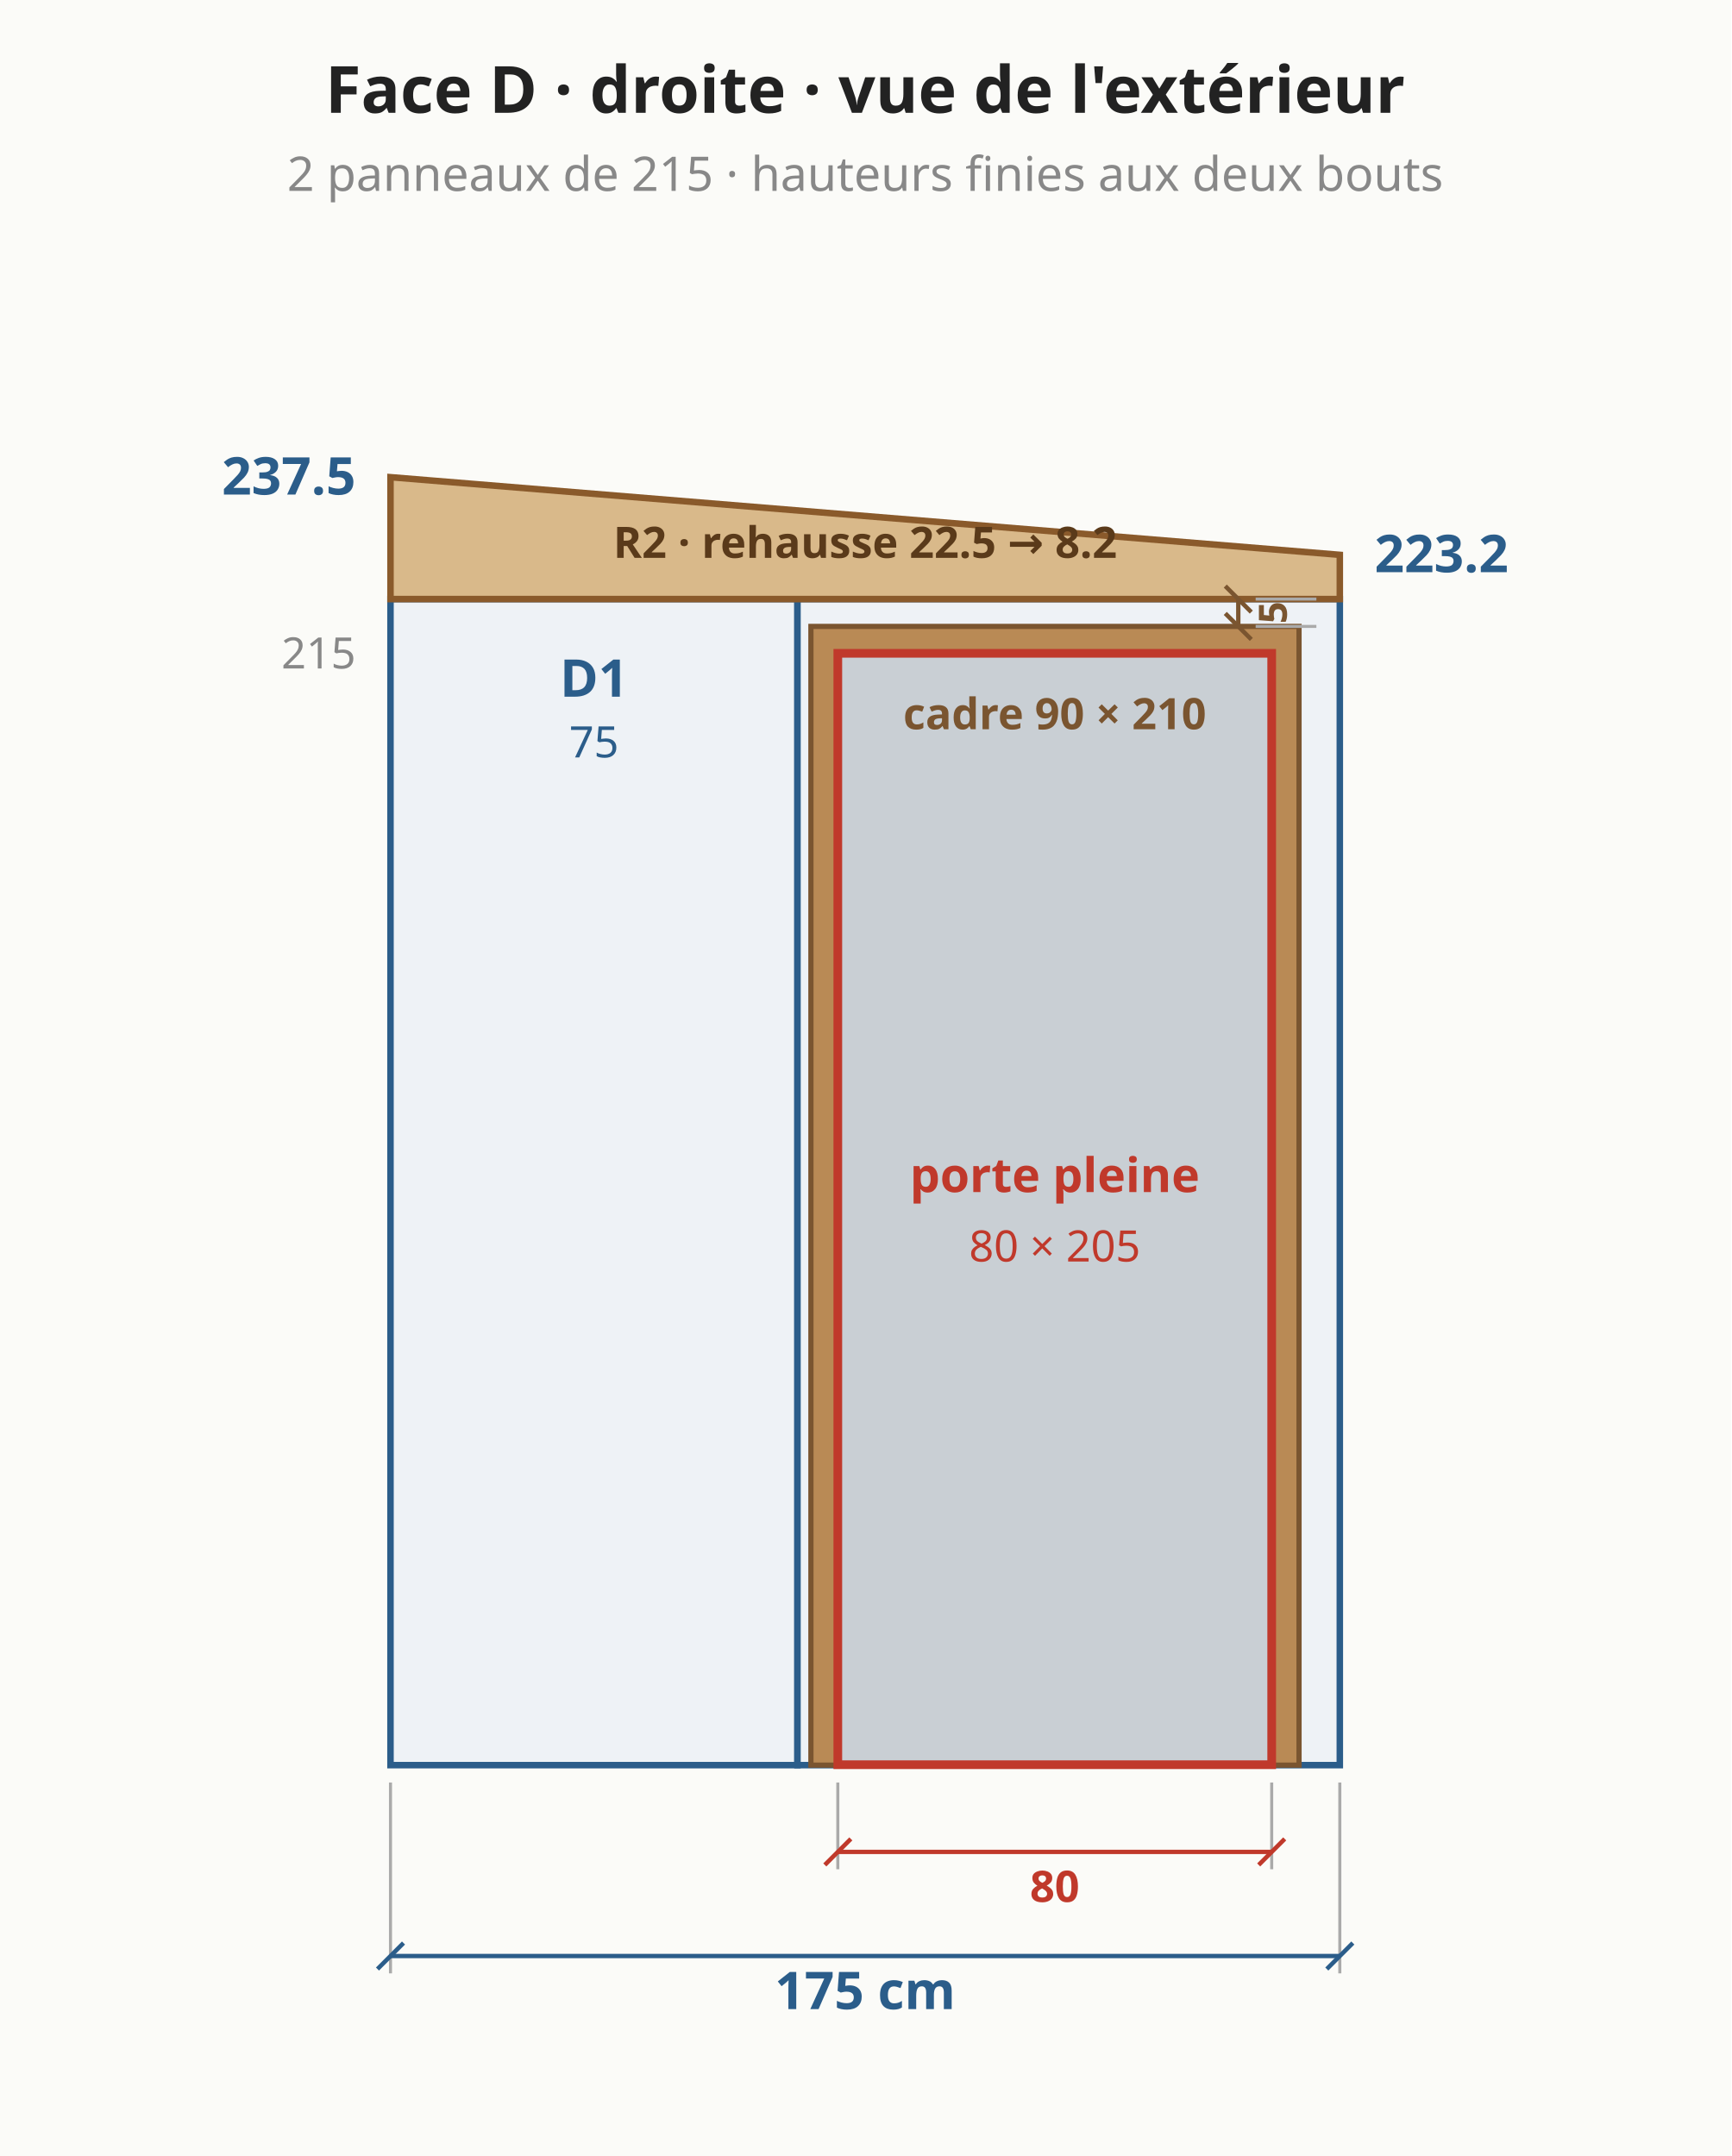
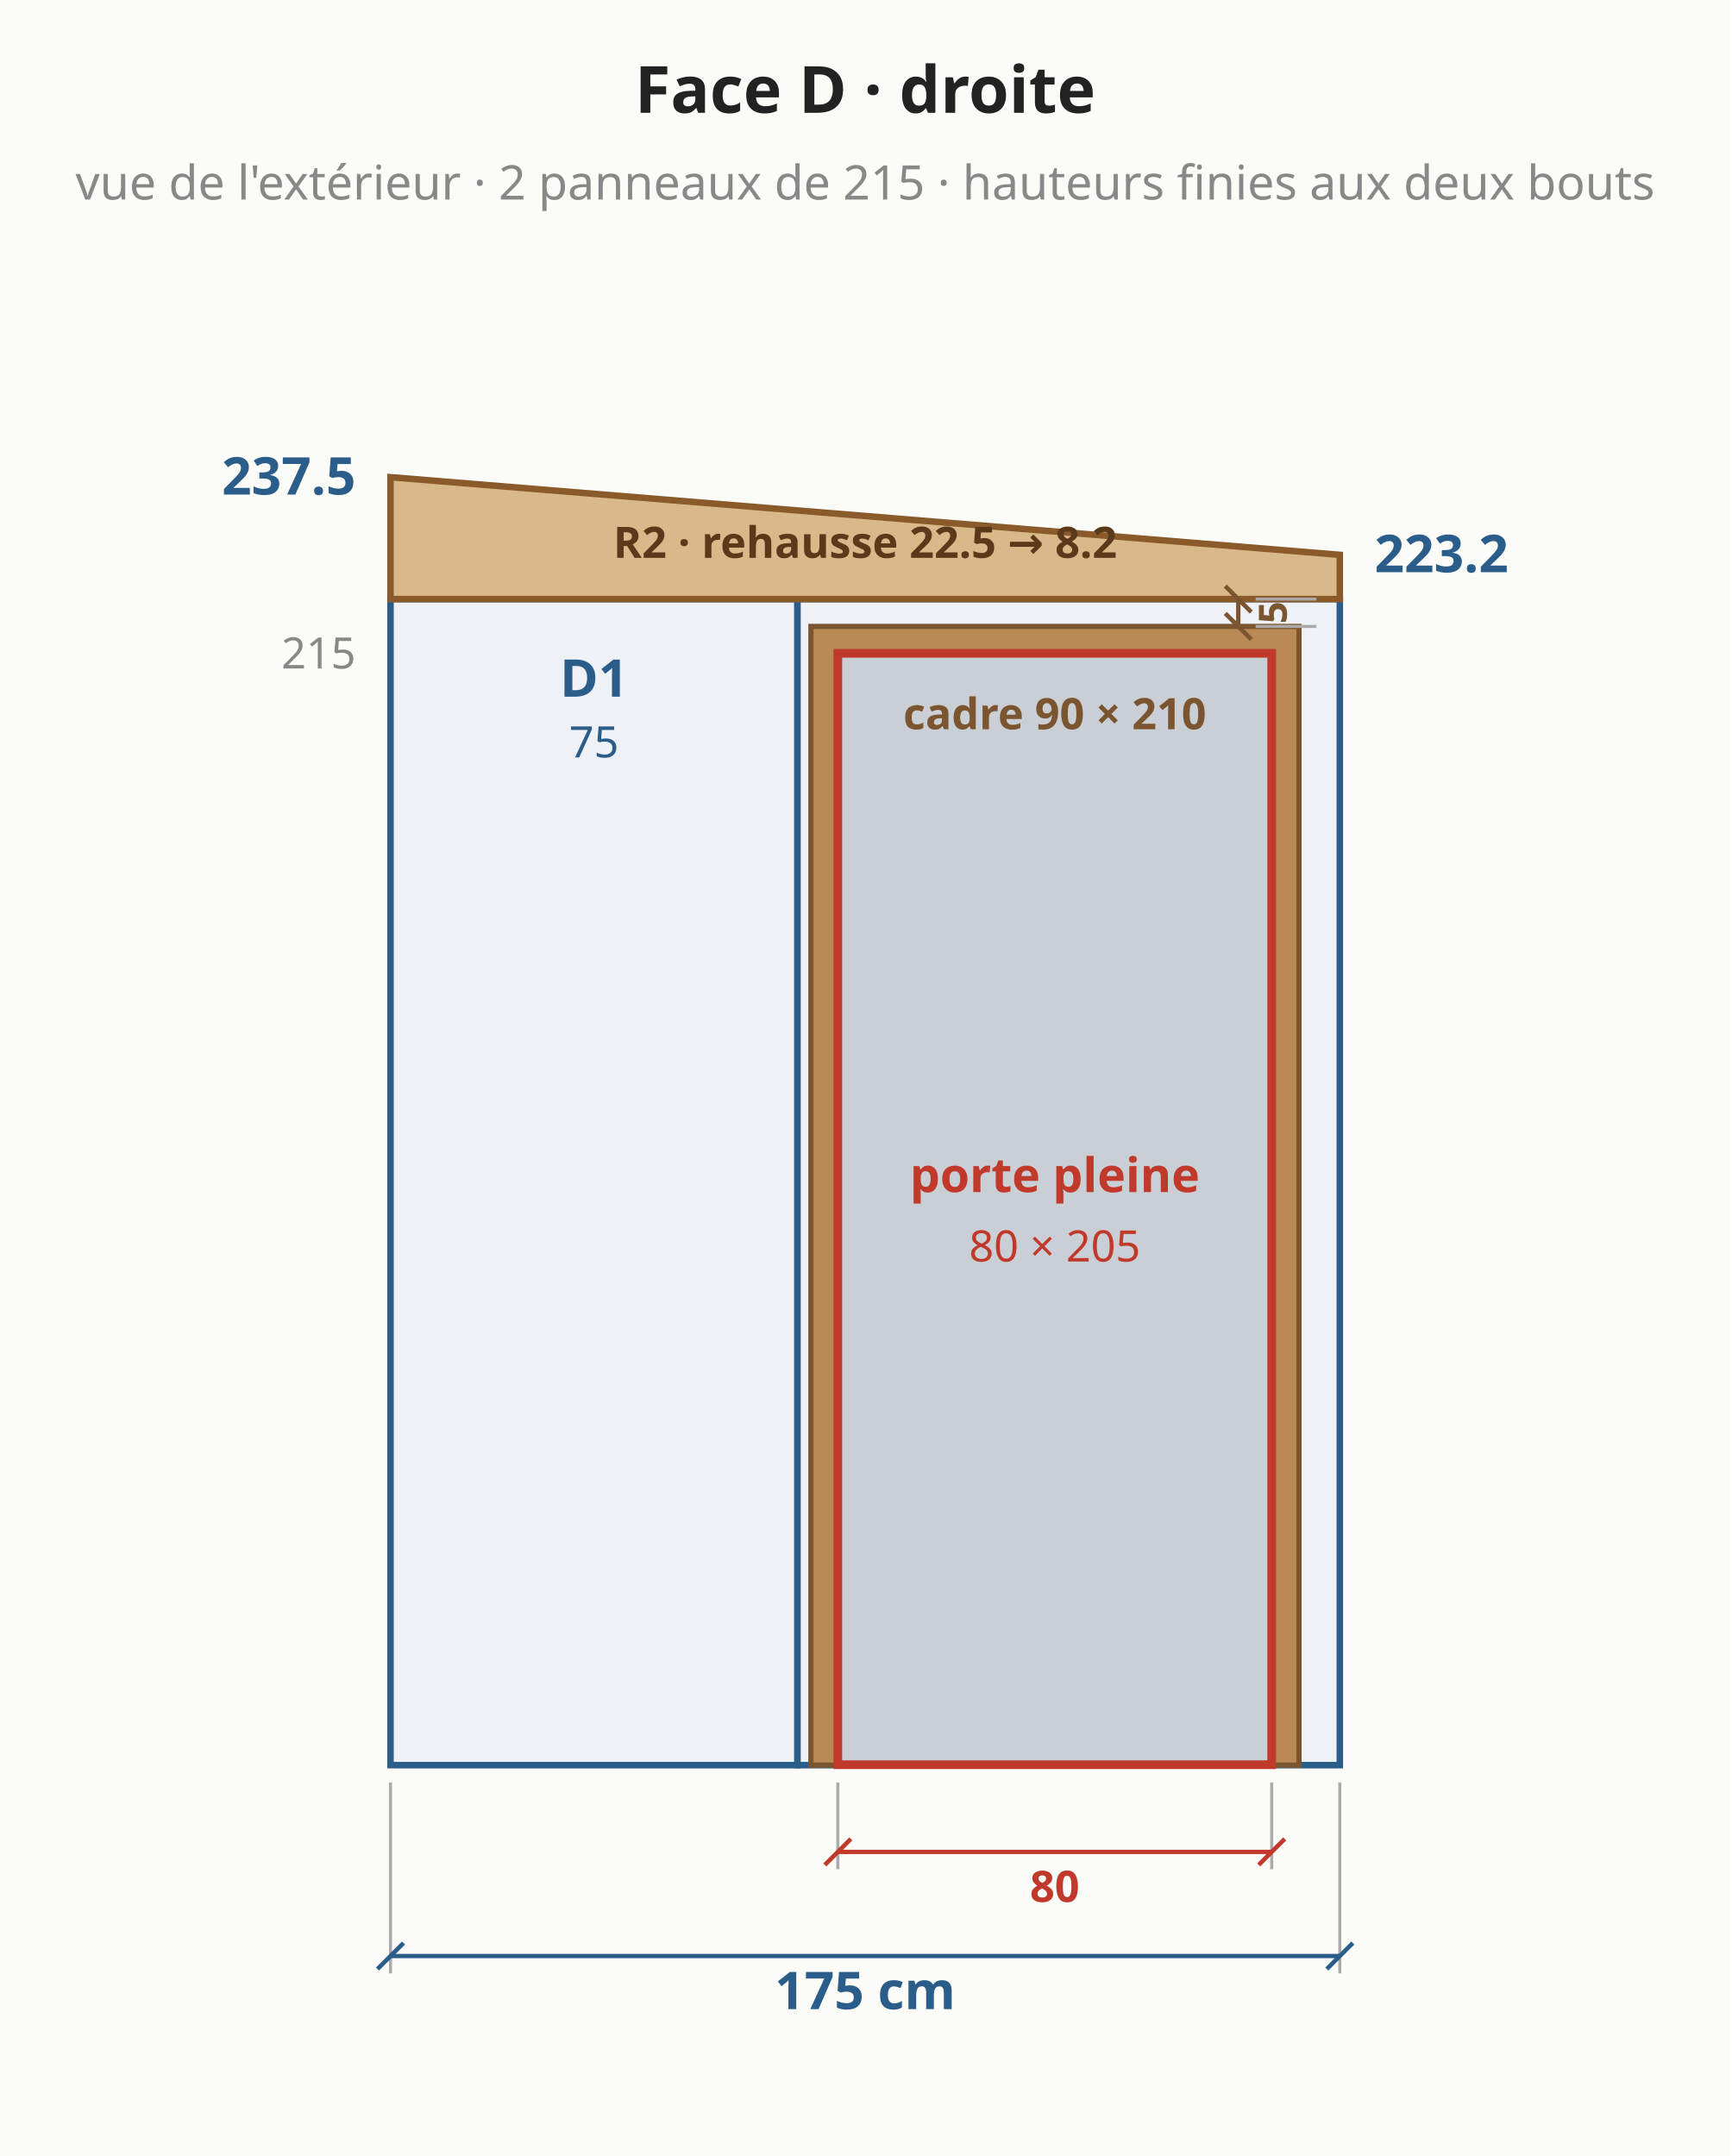
<svg xmlns="http://www.w3.org/2000/svg" viewBox="0 0 399 497" font-family="system-ui,sans-serif" font-size="13">
  <rect width="399" height="497" fill="#fbfbf8" />
  <polygon points="90.0,406.9 183.8,406.9 183.8,138.1 90.0,138.1" fill="#eef2f6" stroke="#2b5d8a" stroke-width="1.5" />
  <text x="136.9" y="160.6" text-anchor="middle" fill="#2b5d8a" font-size="12" font-weight="bold">D1</text>
  <text x="136.9" y="174.6" text-anchor="middle" fill="#2b5d8a" font-size="10" font-weight="normal">75</text>
  <polygon points="183.8,406.9 308.8,406.9 308.8,138.1 183.8,138.1" fill="#eef2f6" stroke="#2b5d8a" stroke-width="1.5" />
  <text x="246.2" y="160.6" text-anchor="middle" fill="#2b5d8a" font-size="12" font-weight="bold">D2</text>
  <polygon points="90.0,138.1 308.8,138.1 308.8,127.9 90.0,110.0" fill="#d9b98a" stroke="#8a5a2b" stroke-width="1.5" />
  <text x="199.4" y="128.6" text-anchor="middle" fill="#5a3a1a" font-size="10" font-weight="bold">R2 · rehausse 22.5 → 8.2</text>
  <rect x="186.9" y="144.4" width="112.5" height="262.5" fill="#b98a55" stroke="#7a5530" stroke-width="1.2" />
  <line x1="303.4" y1="144.4" x2="289.4" y2="144.4" stroke="#aaa" stroke-width="0.7" />
  <line x1="303.4" y1="138.1" x2="289.4" y2="138.1" stroke="#aaa" stroke-width="0.7" />
  <line x1="285.4" y1="144.4" x2="285.4" y2="138.1" stroke="#7a5530" stroke-width="1" />
  <line x1="288.4" y1="147.4" x2="282.4" y2="141.4" stroke="#7a5530" stroke-width="1" />
  <line x1="288.4" y1="141.1" x2="282.4" y2="135.1" stroke="#7a5530" stroke-width="1" />
  <text x="293.4" y="141.2" text-anchor="middle" dominant-baseline="middle" fill="#7a5530" font-size="9" font-weight="bold" transform="rotate(-90.0 293.4 141.2)">5</text>
  <rect x="193.1" y="150.6" width="100.0" height="256.2" fill="#c9cfd4" stroke="#c0392b" stroke-width="2" />
  <text x="243.1" y="274.8" text-anchor="middle" fill="#c0392b" font-size="11" font-weight="bold">porte pleine</text>
  <text x="243.1" y="290.8" text-anchor="middle" fill="#c0392b" font-size="10" font-weight="normal">80 × 205</text>
  <line x1="193.1" y1="410.9" x2="193.1" y2="430.9" stroke="#aaa" stroke-width="0.7" />
  <line x1="293.1" y1="410.9" x2="293.1" y2="430.9" stroke="#aaa" stroke-width="0.7" />
  <line x1="193.1" y1="426.9" x2="293.1" y2="426.9" stroke="#c0392b" stroke-width="1" />
  <line x1="190.1" y1="429.9" x2="196.1" y2="423.9" stroke="#c0392b" stroke-width="1" />
  <line x1="290.1" y1="429.9" x2="296.1" y2="423.9" stroke="#c0392b" stroke-width="1" />
  <text x="243.1" y="434.9" text-anchor="middle" dominant-baseline="middle" fill="#c0392b" font-size="10" font-weight="bold" transform="rotate(0.0 243.1 434.9)">80</text>
  <text x="243.1" y="168.1" text-anchor="middle" fill="#7a5530" font-size="10" font-weight="bold">cadre 90 × 210</text>
  <line x1="90.0" y1="410.9" x2="90.0" y2="454.9" stroke="#aaa" stroke-width="0.7" />
  <line x1="308.8" y1="410.9" x2="308.8" y2="454.9" stroke="#aaa" stroke-width="0.7" />
  <line x1="90.0" y1="450.9" x2="308.8" y2="450.9" stroke="#2b5d8a" stroke-width="1" />
  <line x1="87.0" y1="453.9" x2="93.0" y2="447.9" stroke="#2b5d8a" stroke-width="1" />
  <line x1="305.8" y1="453.9" x2="311.8" y2="447.9" stroke="#2b5d8a" stroke-width="1" />
  <text x="199.4" y="458.9" text-anchor="middle" dominant-baseline="middle" fill="#2b5d8a" font-size="12" font-weight="bold" transform="rotate(0.0 199.4 458.9)">175 cm</text>
  <text x="82.0" y="114.0" text-anchor="end" fill="#2b5d8a" font-size="12" font-weight="bold">237.5</text>
  <text x="316.8" y="131.9" text-anchor="start" fill="#2b5d8a" font-size="12" font-weight="bold">223.2</text>
  <text x="82.0" y="154.1" text-anchor="end" fill="#888" font-size="10" font-weight="normal">215</text>
-   <text x="199.4" y="26.0" text-anchor="middle" fill="#222" font-size="15" font-weight="bold">Face D · droite · vue de l'extérieur</text>
-   <text x="199.4" y="44.0" text-anchor="middle" fill="#888" font-size="11" font-weight="normal">2 panneaux de 215 · hauteurs finies aux deux bouts</text>
+   <text x="199.4" y="26.0" text-anchor="middle" fill="#222" font-size="15" font-weight="bold">Face D · droite</text>
+   <text x="199.4" y="46.0" text-anchor="middle" fill="#888" font-size="11" font-weight="normal">vue de l'extérieur · 2 panneaux de 215 · hauteurs finies aux deux bouts</text>
</svg>
